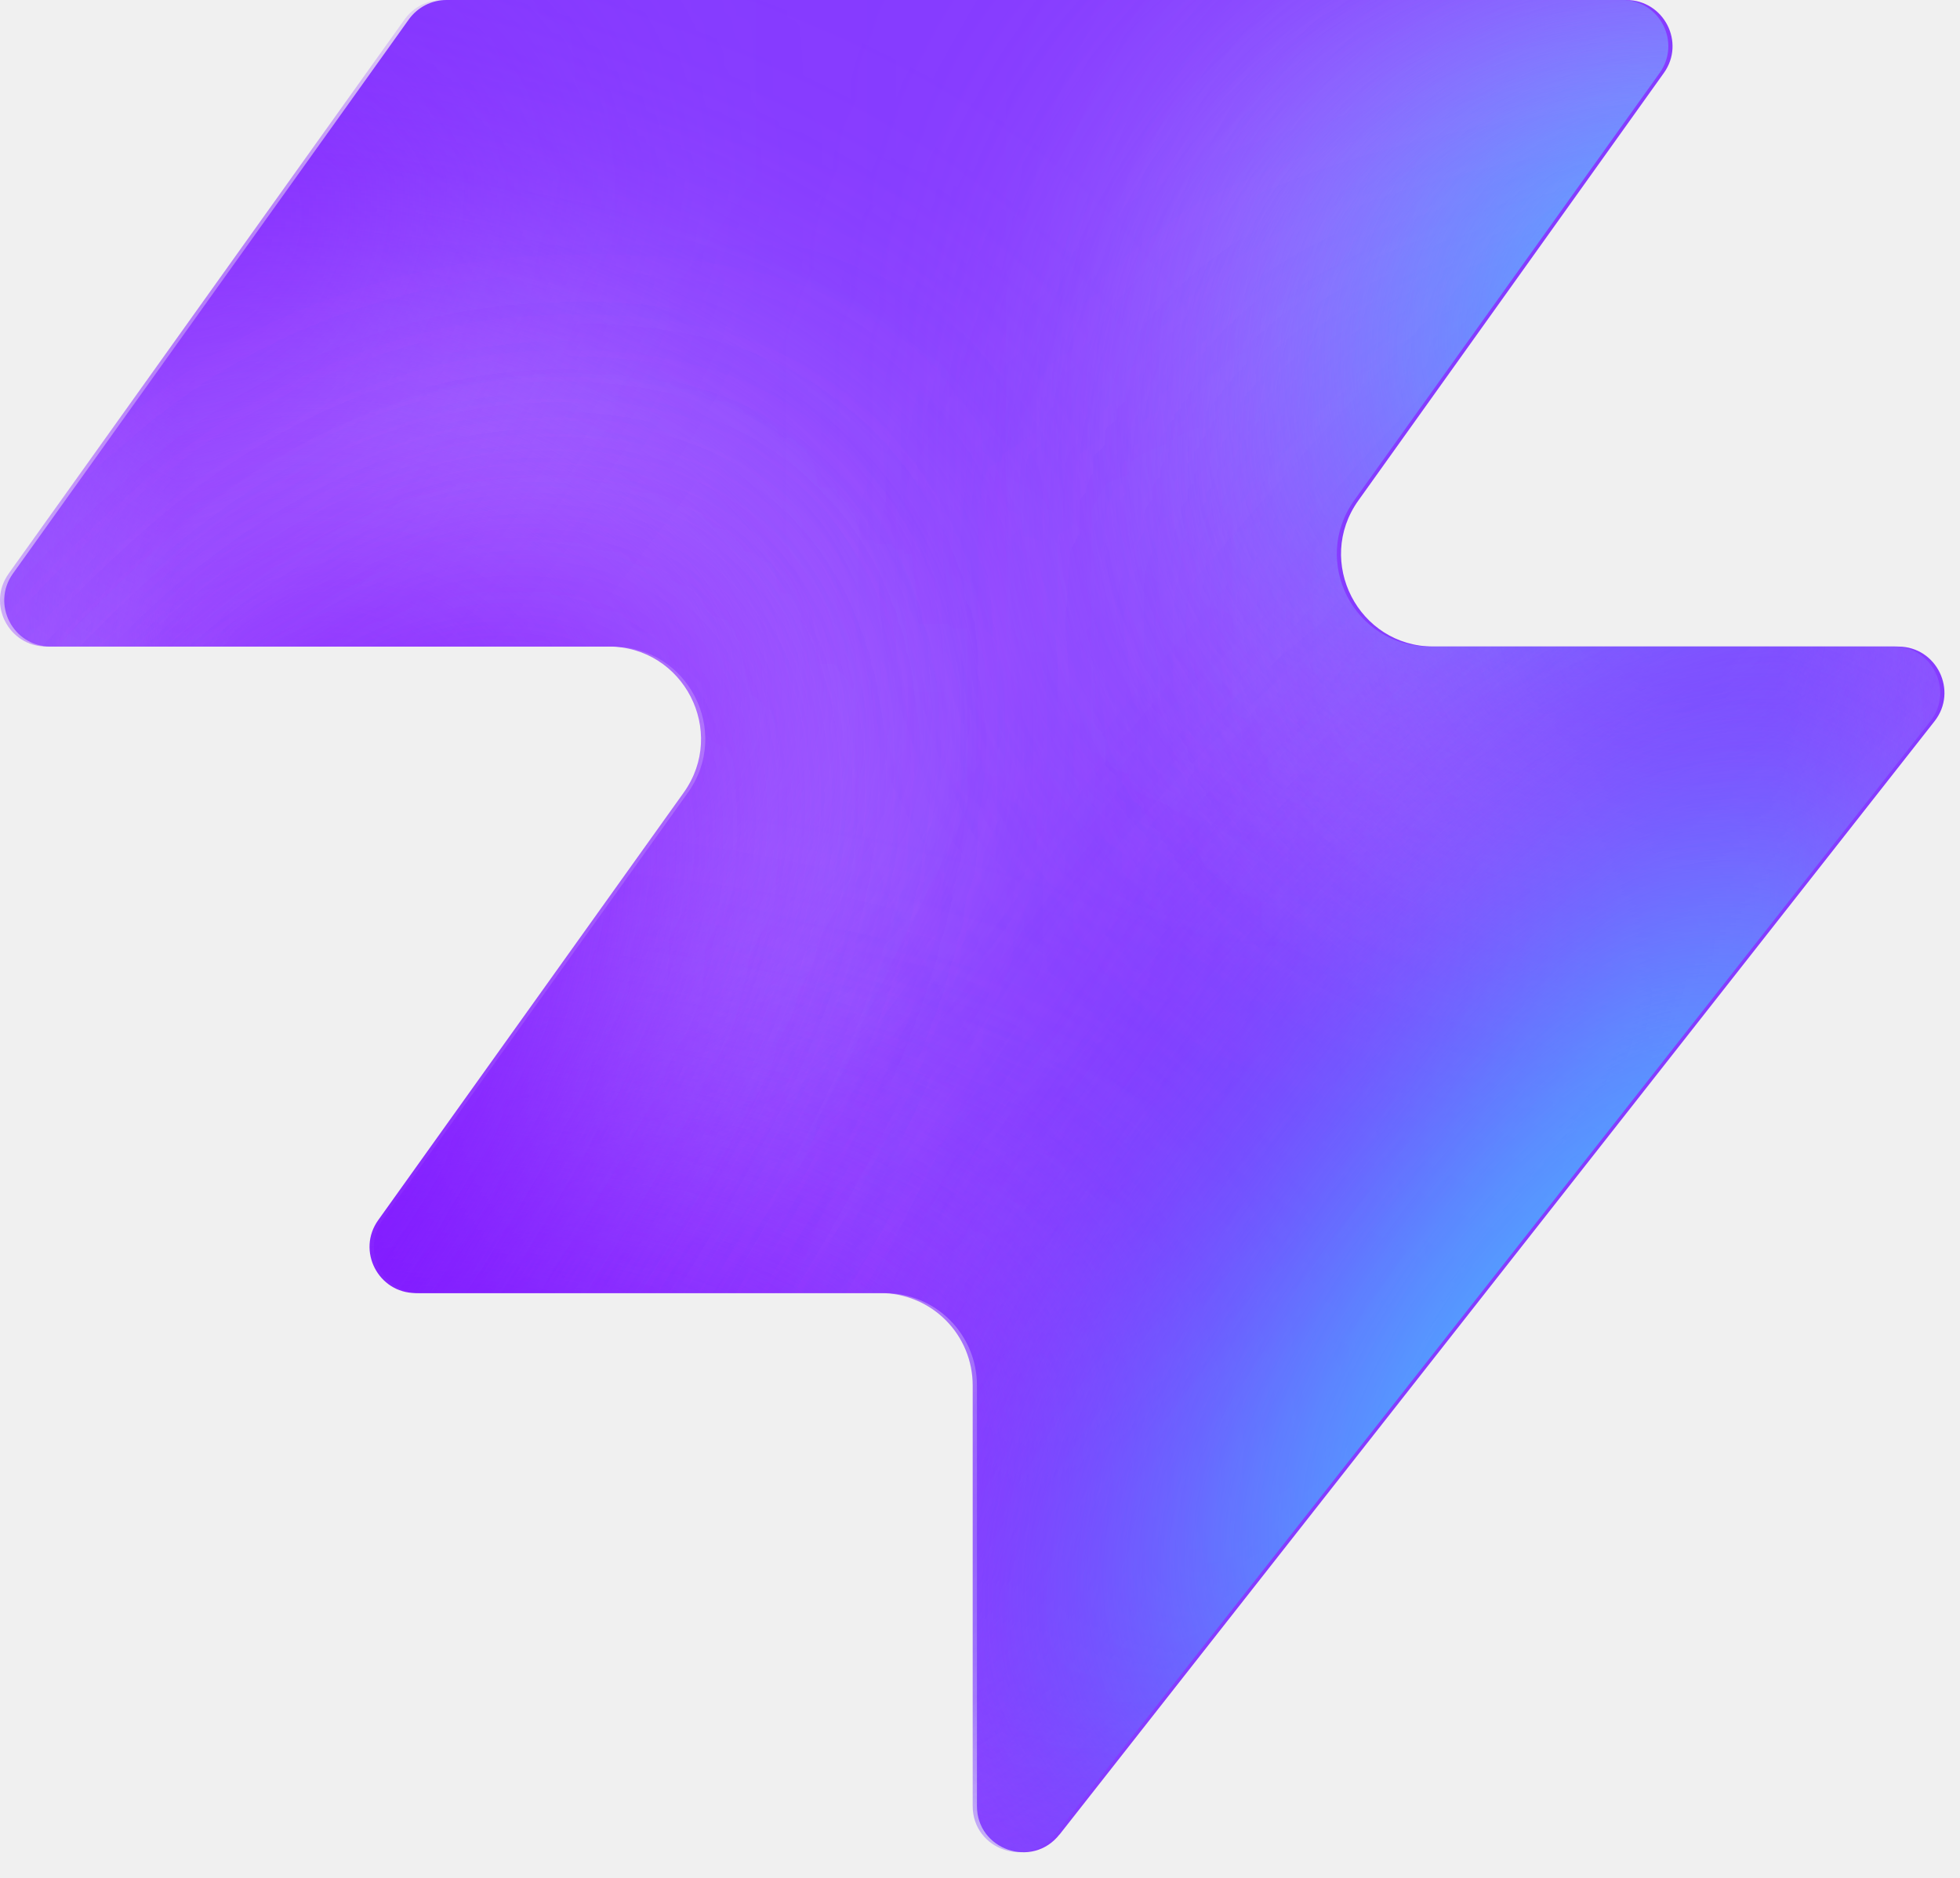
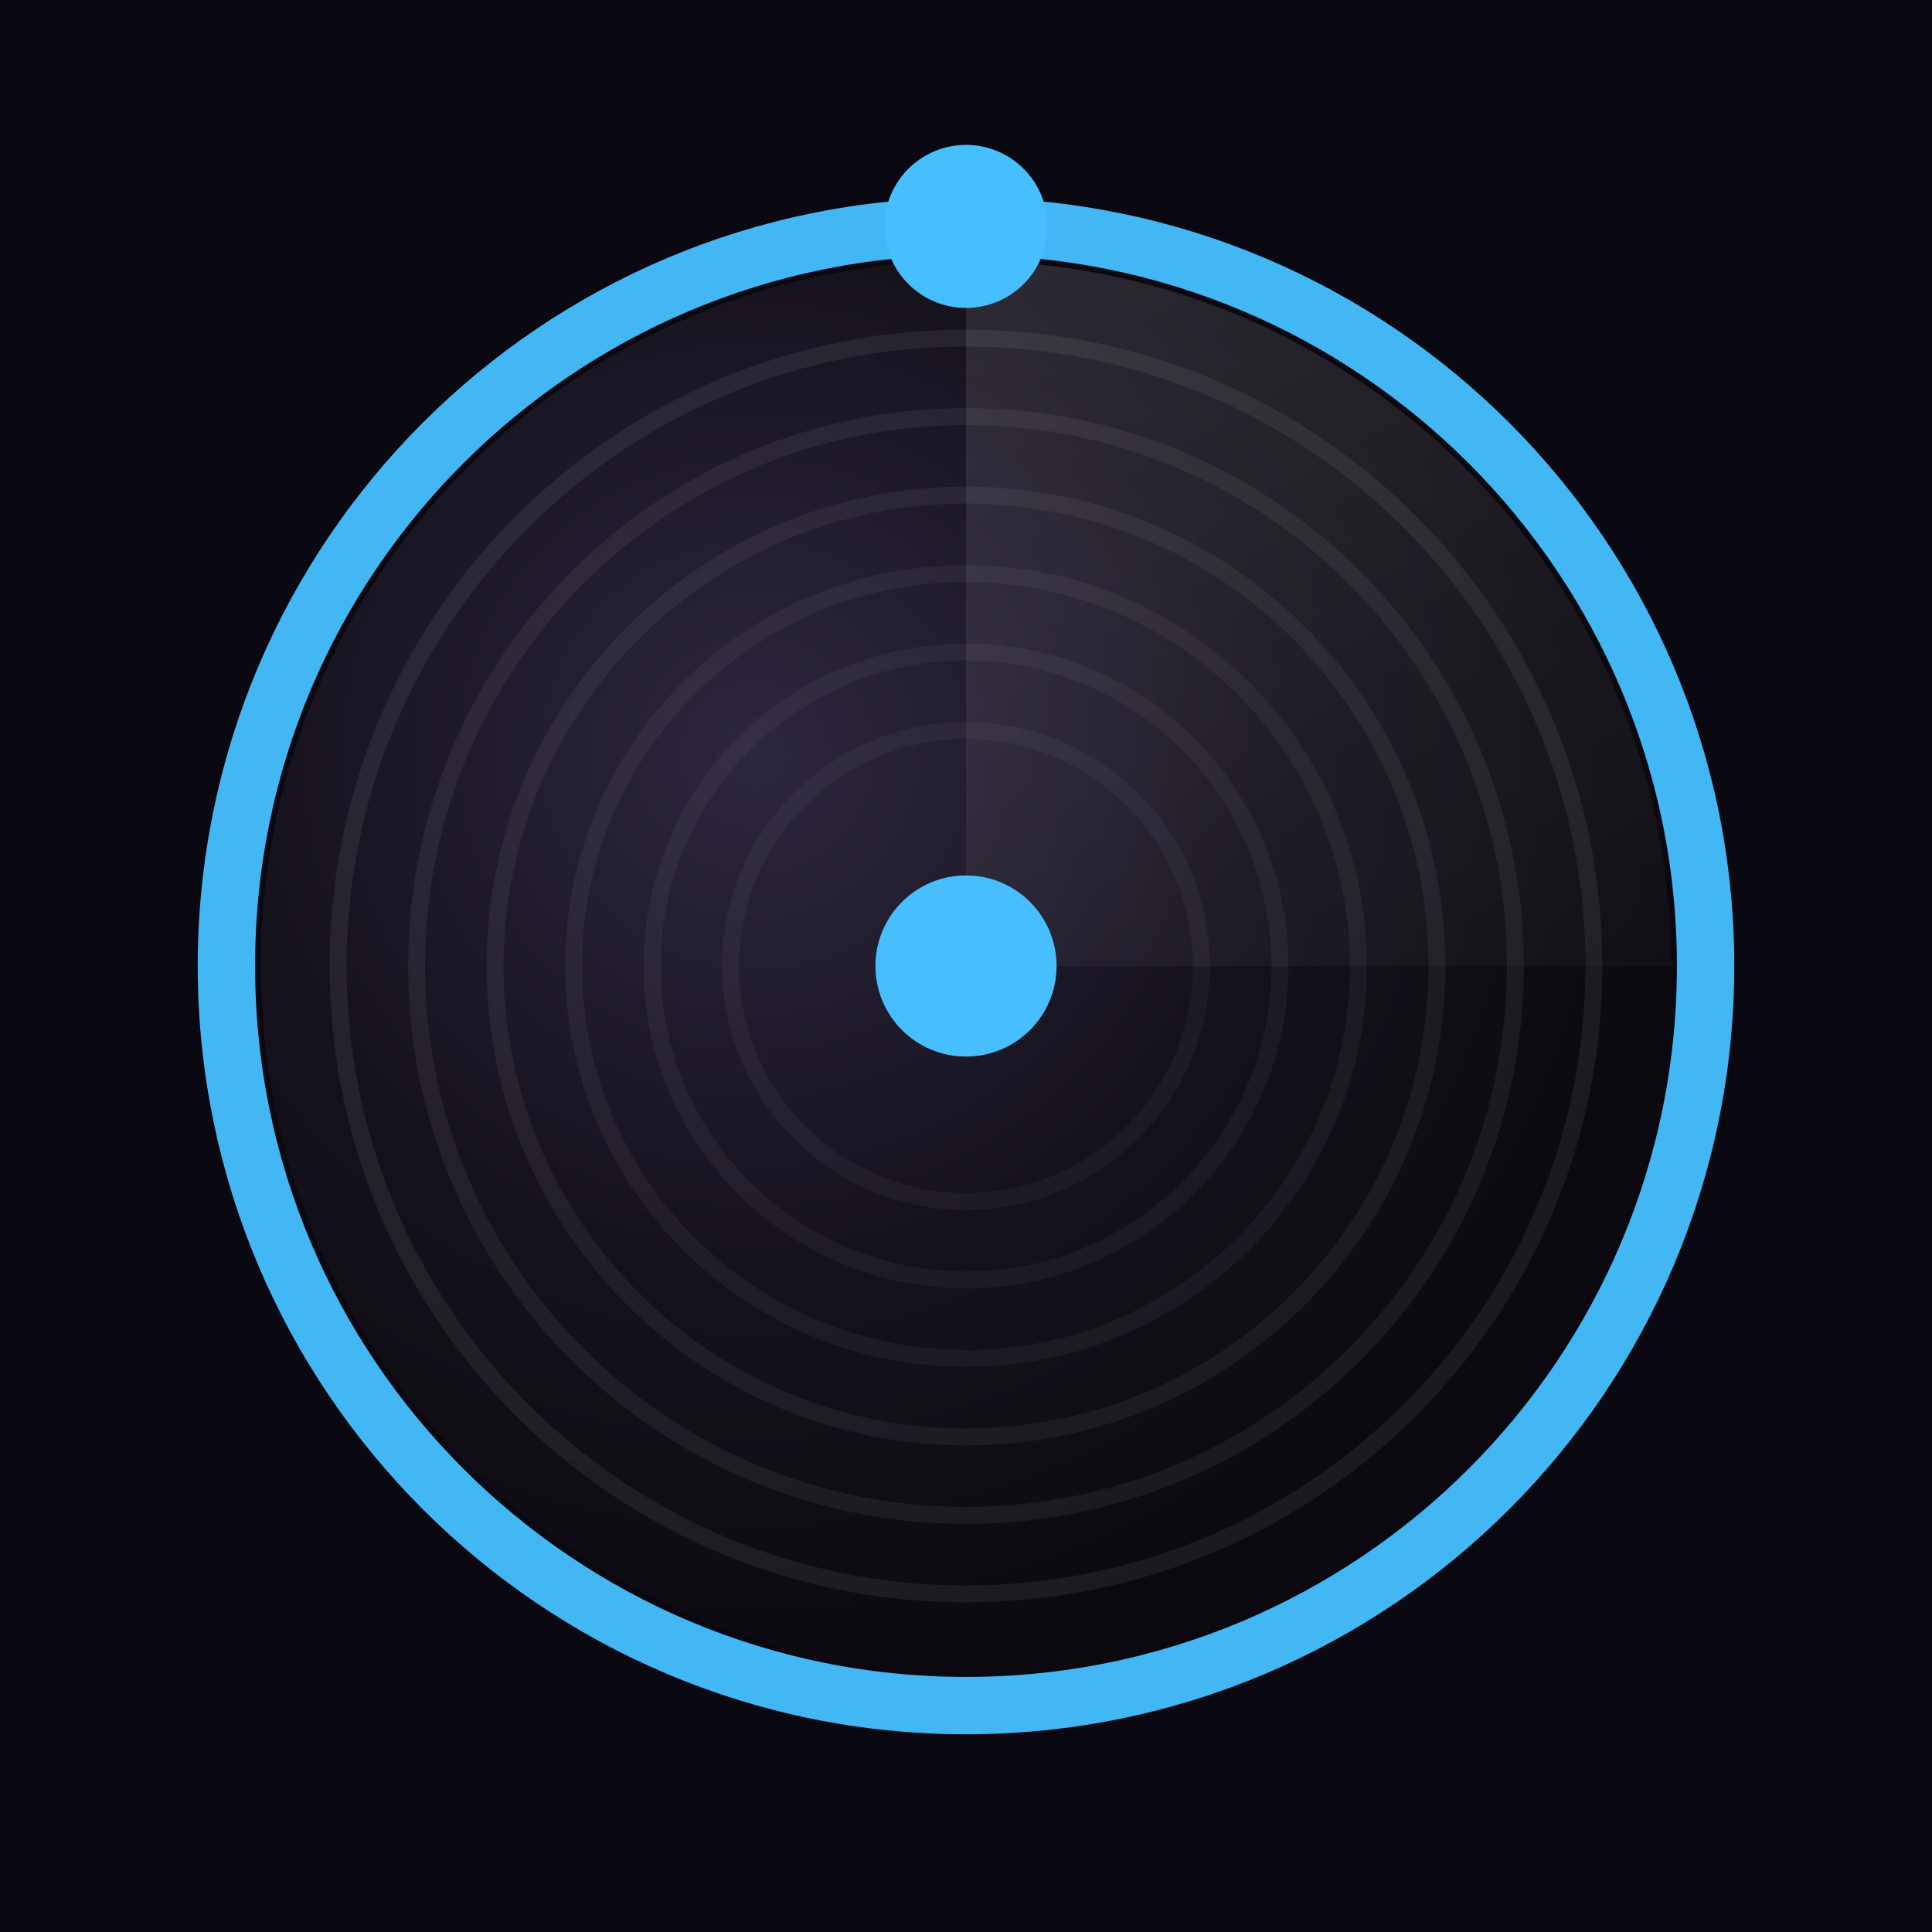
- <svg xmlns="http://www.w3.org/2000/svg" width="48" height="46" fill="none" viewBox="0 0 48 46">
-   <path fill="#863bff" d="M25.946 44.938c-.664.845-2.021.375-2.021-.698V33.937a2.26 2.26 0 0 0-2.262-2.262H10.287c-.92 0-1.456-1.04-.92-1.788l7.48-10.471c1.07-1.497 0-3.578-1.842-3.578H1.237c-.92 0-1.456-1.04-.92-1.788L10.013.474c.214-.297.556-.474.92-.474h28.894c.92 0 1.456 1.04.92 1.788l-7.48 10.471c-1.07 1.498 0 3.579 1.842 3.579h11.377c.943 0 1.473 1.088.89 1.83L25.947 44.94z" style="fill:#863bff;fill:color(display-p3 .525 .23 1);fill-opacity:1" />
-   <mask id="a" width="48" height="46" x="0" y="0" maskUnits="userSpaceOnUse" style="mask-type:alpha">
-     <path fill="#000" d="M25.842 44.938c-.664.844-2.021.375-2.021-.698V33.937a2.26 2.26 0 0 0-2.262-2.262H10.183c-.92 0-1.456-1.04-.92-1.788l7.48-10.471c1.07-1.498 0-3.579-1.842-3.579H1.133c-.92 0-1.456-1.04-.92-1.787L9.91.473c.214-.297.556-.474.92-.474h28.894c.92 0 1.456 1.04.92 1.788l-7.48 10.471c-1.07 1.498 0 3.578 1.842 3.578h11.377c.943 0 1.473 1.088.89 1.832L25.843 44.94z" style="fill:#000;fill-opacity:1" />
-   </mask>
-   <g mask="url(#a)">
-     <g filter="url(#b)">
-       <ellipse cx="5.508" cy="14.704" fill="#ede6ff" rx="5.508" ry="14.704" style="fill:#ede6ff;fill:color(display-p3 .927 .903 1);fill-opacity:1" transform="matrix(.00324 1 1 -.00324 -4.47 31.516)" />
-     </g>
-     <g filter="url(#c)">
-       <ellipse cx="10.399" cy="29.851" fill="#ede6ff" rx="10.399" ry="29.851" style="fill:#ede6ff;fill:color(display-p3 .927 .903 1);fill-opacity:1" transform="matrix(.00324 1 1 -.00324 -39.328 7.883)" />
-     </g>
-     <g filter="url(#d)">
-       <ellipse cx="5.508" cy="30.487" fill="#7e14ff" rx="5.508" ry="30.487" style="fill:#7e14ff;fill:color(display-p3 .492 .077 1);fill-opacity:1" transform="rotate(89.814 -25.913 -14.639)scale(1 -1)" />
-     </g>
-     <g filter="url(#e)">
-       <ellipse cx="5.508" cy="30.599" fill="#7e14ff" rx="5.508" ry="30.599" style="fill:#7e14ff;fill:color(display-p3 .492 .077 1);fill-opacity:1" transform="rotate(89.814 -32.644 -3.334)scale(1 -1)" />
-     </g>
-     <g filter="url(#f)">
-       <ellipse cx="5.508" cy="30.599" fill="#7e14ff" rx="5.508" ry="30.599" style="fill:#7e14ff;fill:color(display-p3 .492 .077 1);fill-opacity:1" transform="matrix(.00324 1 1 -.00324 -34.34 30.47)" />
-     </g>
-     <g filter="url(#g)">
-       <ellipse cx="14.072" cy="22.078" fill="#ede6ff" rx="14.072" ry="22.078" style="fill:#ede6ff;fill:color(display-p3 .927 .903 1);fill-opacity:1" transform="rotate(93.35 24.506 48.493)scale(-1 1)" />
-     </g>
-     <g filter="url(#h)">
-       <ellipse cx="3.47" cy="21.501" fill="#7e14ff" rx="3.47" ry="21.501" style="fill:#7e14ff;fill:color(display-p3 .492 .077 1);fill-opacity:1" transform="rotate(89.009 28.708 47.59)scale(-1 1)" />
-     </g>
-     <g filter="url(#i)">
-       <ellipse cx="3.47" cy="21.501" fill="#7e14ff" rx="3.47" ry="21.501" style="fill:#7e14ff;fill:color(display-p3 .492 .077 1);fill-opacity:1" transform="rotate(89.009 28.708 47.59)scale(-1 1)" />
-     </g>
-     <g filter="url(#j)">
-       <ellipse cx=".387" cy="8.972" fill="#7e14ff" rx="4.407" ry="29.108" style="fill:#7e14ff;fill:color(display-p3 .492 .077 1);fill-opacity:1" transform="rotate(39.51 .387 8.972)" />
-     </g>
-     <g filter="url(#k)">
-       <ellipse cx="47.523" cy="-6.092" fill="#7e14ff" rx="4.407" ry="29.108" style="fill:#7e14ff;fill:color(display-p3 .492 .077 1);fill-opacity:1" transform="rotate(37.892 47.523 -6.092)" />
-     </g>
-     <g filter="url(#l)">
-       <ellipse cx="41.412" cy="6.333" fill="#47bfff" rx="5.971" ry="9.665" style="fill:#47bfff;fill:color(display-p3 .28 .748 1);fill-opacity:1" transform="rotate(37.892 41.412 6.333)" />
-     </g>
-     <g filter="url(#m)">
-       <ellipse cx="-1.879" cy="38.332" fill="#7e14ff" rx="4.407" ry="29.108" style="fill:#7e14ff;fill:color(display-p3 .492 .077 1);fill-opacity:1" transform="rotate(37.892 -1.88 38.332)" />
-     </g>
-     <g filter="url(#n)">
-       <ellipse cx="-1.879" cy="38.332" fill="#7e14ff" rx="4.407" ry="29.108" style="fill:#7e14ff;fill:color(display-p3 .492 .077 1);fill-opacity:1" transform="rotate(37.892 -1.88 38.332)" />
-     </g>
-     <g filter="url(#o)">
-       <ellipse cx="35.651" cy="29.907" fill="#7e14ff" rx="4.407" ry="29.108" style="fill:#7e14ff;fill:color(display-p3 .492 .077 1);fill-opacity:1" transform="rotate(37.892 35.651 29.907)" />
-     </g>
-     <g filter="url(#p)">
-       <ellipse cx="38.418" cy="32.4" fill="#47bfff" rx="5.971" ry="15.297" style="fill:#47bfff;fill:color(display-p3 .28 .748 1);fill-opacity:1" transform="rotate(37.892 38.418 32.4)" />
-     </g>
-   </g>
+ <svg xmlns="http://www.w3.org/2000/svg" viewBox="0 0 32 32" fill="none">
  <defs>
-     <filter id="b" width="60.045" height="41.654" x="-19.77" y="16.149" color-interpolation-filters="sRGB" filterUnits="userSpaceOnUse">
-       <feFlood flood-opacity="0" result="BackgroundImageFix" />
-       <feBlend in="SourceGraphic" in2="BackgroundImageFix" result="shape" />
-       <feGaussianBlur result="effect1_foregroundBlur_2002_17158" stdDeviation="7.659" />
-     </filter>
-     <filter id="c" width="90.34" height="51.437" x="-54.613" y="-7.533" color-interpolation-filters="sRGB" filterUnits="userSpaceOnUse">
-       <feFlood flood-opacity="0" result="BackgroundImageFix" />
-       <feBlend in="SourceGraphic" in2="BackgroundImageFix" result="shape" />
-       <feGaussianBlur result="effect1_foregroundBlur_2002_17158" stdDeviation="7.659" />
-     </filter>
-     <filter id="d" width="79.355" height="29.4" x="-49.64" y="2.03" color-interpolation-filters="sRGB" filterUnits="userSpaceOnUse">
-       <feFlood flood-opacity="0" result="BackgroundImageFix" />
-       <feBlend in="SourceGraphic" in2="BackgroundImageFix" result="shape" />
-       <feGaussianBlur result="effect1_foregroundBlur_2002_17158" stdDeviation="4.596" />
-     </filter>
-     <filter id="e" width="79.579" height="29.4" x="-45.045" y="20.029" color-interpolation-filters="sRGB" filterUnits="userSpaceOnUse">
-       <feFlood flood-opacity="0" result="BackgroundImageFix" />
-       <feBlend in="SourceGraphic" in2="BackgroundImageFix" result="shape" />
-       <feGaussianBlur result="effect1_foregroundBlur_2002_17158" stdDeviation="4.596" />
-     </filter>
-     <filter id="f" width="79.579" height="29.4" x="-43.513" y="21.178" color-interpolation-filters="sRGB" filterUnits="userSpaceOnUse">
-       <feFlood flood-opacity="0" result="BackgroundImageFix" />
-       <feBlend in="SourceGraphic" in2="BackgroundImageFix" result="shape" />
-       <feGaussianBlur result="effect1_foregroundBlur_2002_17158" stdDeviation="4.596" />
-     </filter>
-     <filter id="g" width="74.749" height="58.852" x="15.756" y="-17.901" color-interpolation-filters="sRGB" filterUnits="userSpaceOnUse">
-       <feFlood flood-opacity="0" result="BackgroundImageFix" />
-       <feBlend in="SourceGraphic" in2="BackgroundImageFix" result="shape" />
-       <feGaussianBlur result="effect1_foregroundBlur_2002_17158" stdDeviation="7.659" />
-     </filter>
-     <filter id="h" width="61.377" height="25.362" x="23.548" y="2.284" color-interpolation-filters="sRGB" filterUnits="userSpaceOnUse">
-       <feFlood flood-opacity="0" result="BackgroundImageFix" />
-       <feBlend in="SourceGraphic" in2="BackgroundImageFix" result="shape" />
-       <feGaussianBlur result="effect1_foregroundBlur_2002_17158" stdDeviation="4.596" />
-     </filter>
-     <filter id="i" width="61.377" height="25.362" x="23.548" y="2.284" color-interpolation-filters="sRGB" filterUnits="userSpaceOnUse">
-       <feFlood flood-opacity="0" result="BackgroundImageFix" />
-       <feBlend in="SourceGraphic" in2="BackgroundImageFix" result="shape" />
-       <feGaussianBlur result="effect1_foregroundBlur_2002_17158" stdDeviation="4.596" />
-     </filter>
-     <filter id="j" width="56.045" height="63.649" x="-27.636" y="-22.853" color-interpolation-filters="sRGB" filterUnits="userSpaceOnUse">
-       <feFlood flood-opacity="0" result="BackgroundImageFix" />
-       <feBlend in="SourceGraphic" in2="BackgroundImageFix" result="shape" />
-       <feGaussianBlur result="effect1_foregroundBlur_2002_17158" stdDeviation="4.596" />
-     </filter>
-     <filter id="k" width="54.814" height="64.646" x="20.116" y="-38.415" color-interpolation-filters="sRGB" filterUnits="userSpaceOnUse">
-       <feFlood flood-opacity="0" result="BackgroundImageFix" />
-       <feBlend in="SourceGraphic" in2="BackgroundImageFix" result="shape" />
-       <feGaussianBlur result="effect1_foregroundBlur_2002_17158" stdDeviation="4.596" />
-     </filter>
-     <filter id="l" width="33.541" height="35.313" x="24.641" y="-11.323" color-interpolation-filters="sRGB" filterUnits="userSpaceOnUse">
-       <feFlood flood-opacity="0" result="BackgroundImageFix" />
-       <feBlend in="SourceGraphic" in2="BackgroundImageFix" result="shape" />
-       <feGaussianBlur result="effect1_foregroundBlur_2002_17158" stdDeviation="4.596" />
-     </filter>
-     <filter id="m" width="54.814" height="64.646" x="-29.286" y="6.009" color-interpolation-filters="sRGB" filterUnits="userSpaceOnUse">
-       <feFlood flood-opacity="0" result="BackgroundImageFix" />
-       <feBlend in="SourceGraphic" in2="BackgroundImageFix" result="shape" />
-       <feGaussianBlur result="effect1_foregroundBlur_2002_17158" stdDeviation="4.596" />
-     </filter>
-     <filter id="n" width="54.814" height="64.646" x="-29.286" y="6.009" color-interpolation-filters="sRGB" filterUnits="userSpaceOnUse">
-       <feFlood flood-opacity="0" result="BackgroundImageFix" />
-       <feBlend in="SourceGraphic" in2="BackgroundImageFix" result="shape" />
-       <feGaussianBlur result="effect1_foregroundBlur_2002_17158" stdDeviation="4.596" />
-     </filter>
-     <filter id="o" width="54.814" height="64.646" x="8.244" y="-2.416" color-interpolation-filters="sRGB" filterUnits="userSpaceOnUse">
-       <feFlood flood-opacity="0" result="BackgroundImageFix" />
-       <feBlend in="SourceGraphic" in2="BackgroundImageFix" result="shape" />
-       <feGaussianBlur result="effect1_foregroundBlur_2002_17158" stdDeviation="4.596" />
-     </filter>
-     <filter id="p" width="39.409" height="43.623" x="18.713" y="10.588" color-interpolation-filters="sRGB" filterUnits="userSpaceOnUse">
-       <feFlood flood-opacity="0" result="BackgroundImageFix" />
-       <feBlend in="SourceGraphic" in2="BackgroundImageFix" result="shape" />
-       <feGaussianBlur result="effect1_foregroundBlur_2002_17158" stdDeviation="4.596" />
-     </filter>
+     <radialGradient id="fm-v" cx="35%" cy="35%" r="65%">
+       <stop offset="0%" stop-color="#2d2640" />
+       <stop offset="55%" stop-color="#16121c" />
+       <stop offset="100%" stop-color="#0c0a10" />
+     </radialGradient>
+     <linearGradient id="fm-g" x1="16" y1="5" x2="26" y2="22" gradientUnits="userSpaceOnUse">
+       <stop stop-color="#fff" stop-opacity="0.11" />
+       <stop offset="1" stop-color="#fff" stop-opacity="0" />
+     </linearGradient>
  </defs>
+   <rect width="32" height="32" fill="#0a0810" />
+   <circle cx="16" cy="16" r="11.68" fill="url(#fm-v)" />
+   <circle cx="16" cy="16" r="10.4" stroke="#fff" stroke-opacity="0.07" stroke-width="0.28" />
+   <circle cx="16" cy="16" r="9.1" stroke="#fff" stroke-opacity="0.06" stroke-width="0.28" />
+   <circle cx="16" cy="16" r="7.8" stroke="#fff" stroke-opacity="0.055" stroke-width="0.28" />
+   <circle cx="16" cy="16" r="6.5" stroke="#fff" stroke-opacity="0.05" stroke-width="0.28" />
+   <circle cx="16" cy="16" r="5.2" stroke="#fff" stroke-opacity="0.045" stroke-width="0.28" />
+   <circle cx="16" cy="16" r="3.9" stroke="#fff" stroke-opacity="0.04" stroke-width="0.28" />
+   <path fill="url(#fm-g)" d="M16 4.32A11.68 11.68 0 0 1 27.68 16L16 16z" opacity="0.88" />
+   <circle cx="16" cy="16" r="1.5" fill="#47bfff" />
+   <circle cx="16" cy="16" r="12.25" stroke="#47bfff" stroke-width="0.95" stroke-opacity="0.95" />
+   <circle cx="16" cy="3.75" r="1.35" fill="#47bfff" />
</svg>
